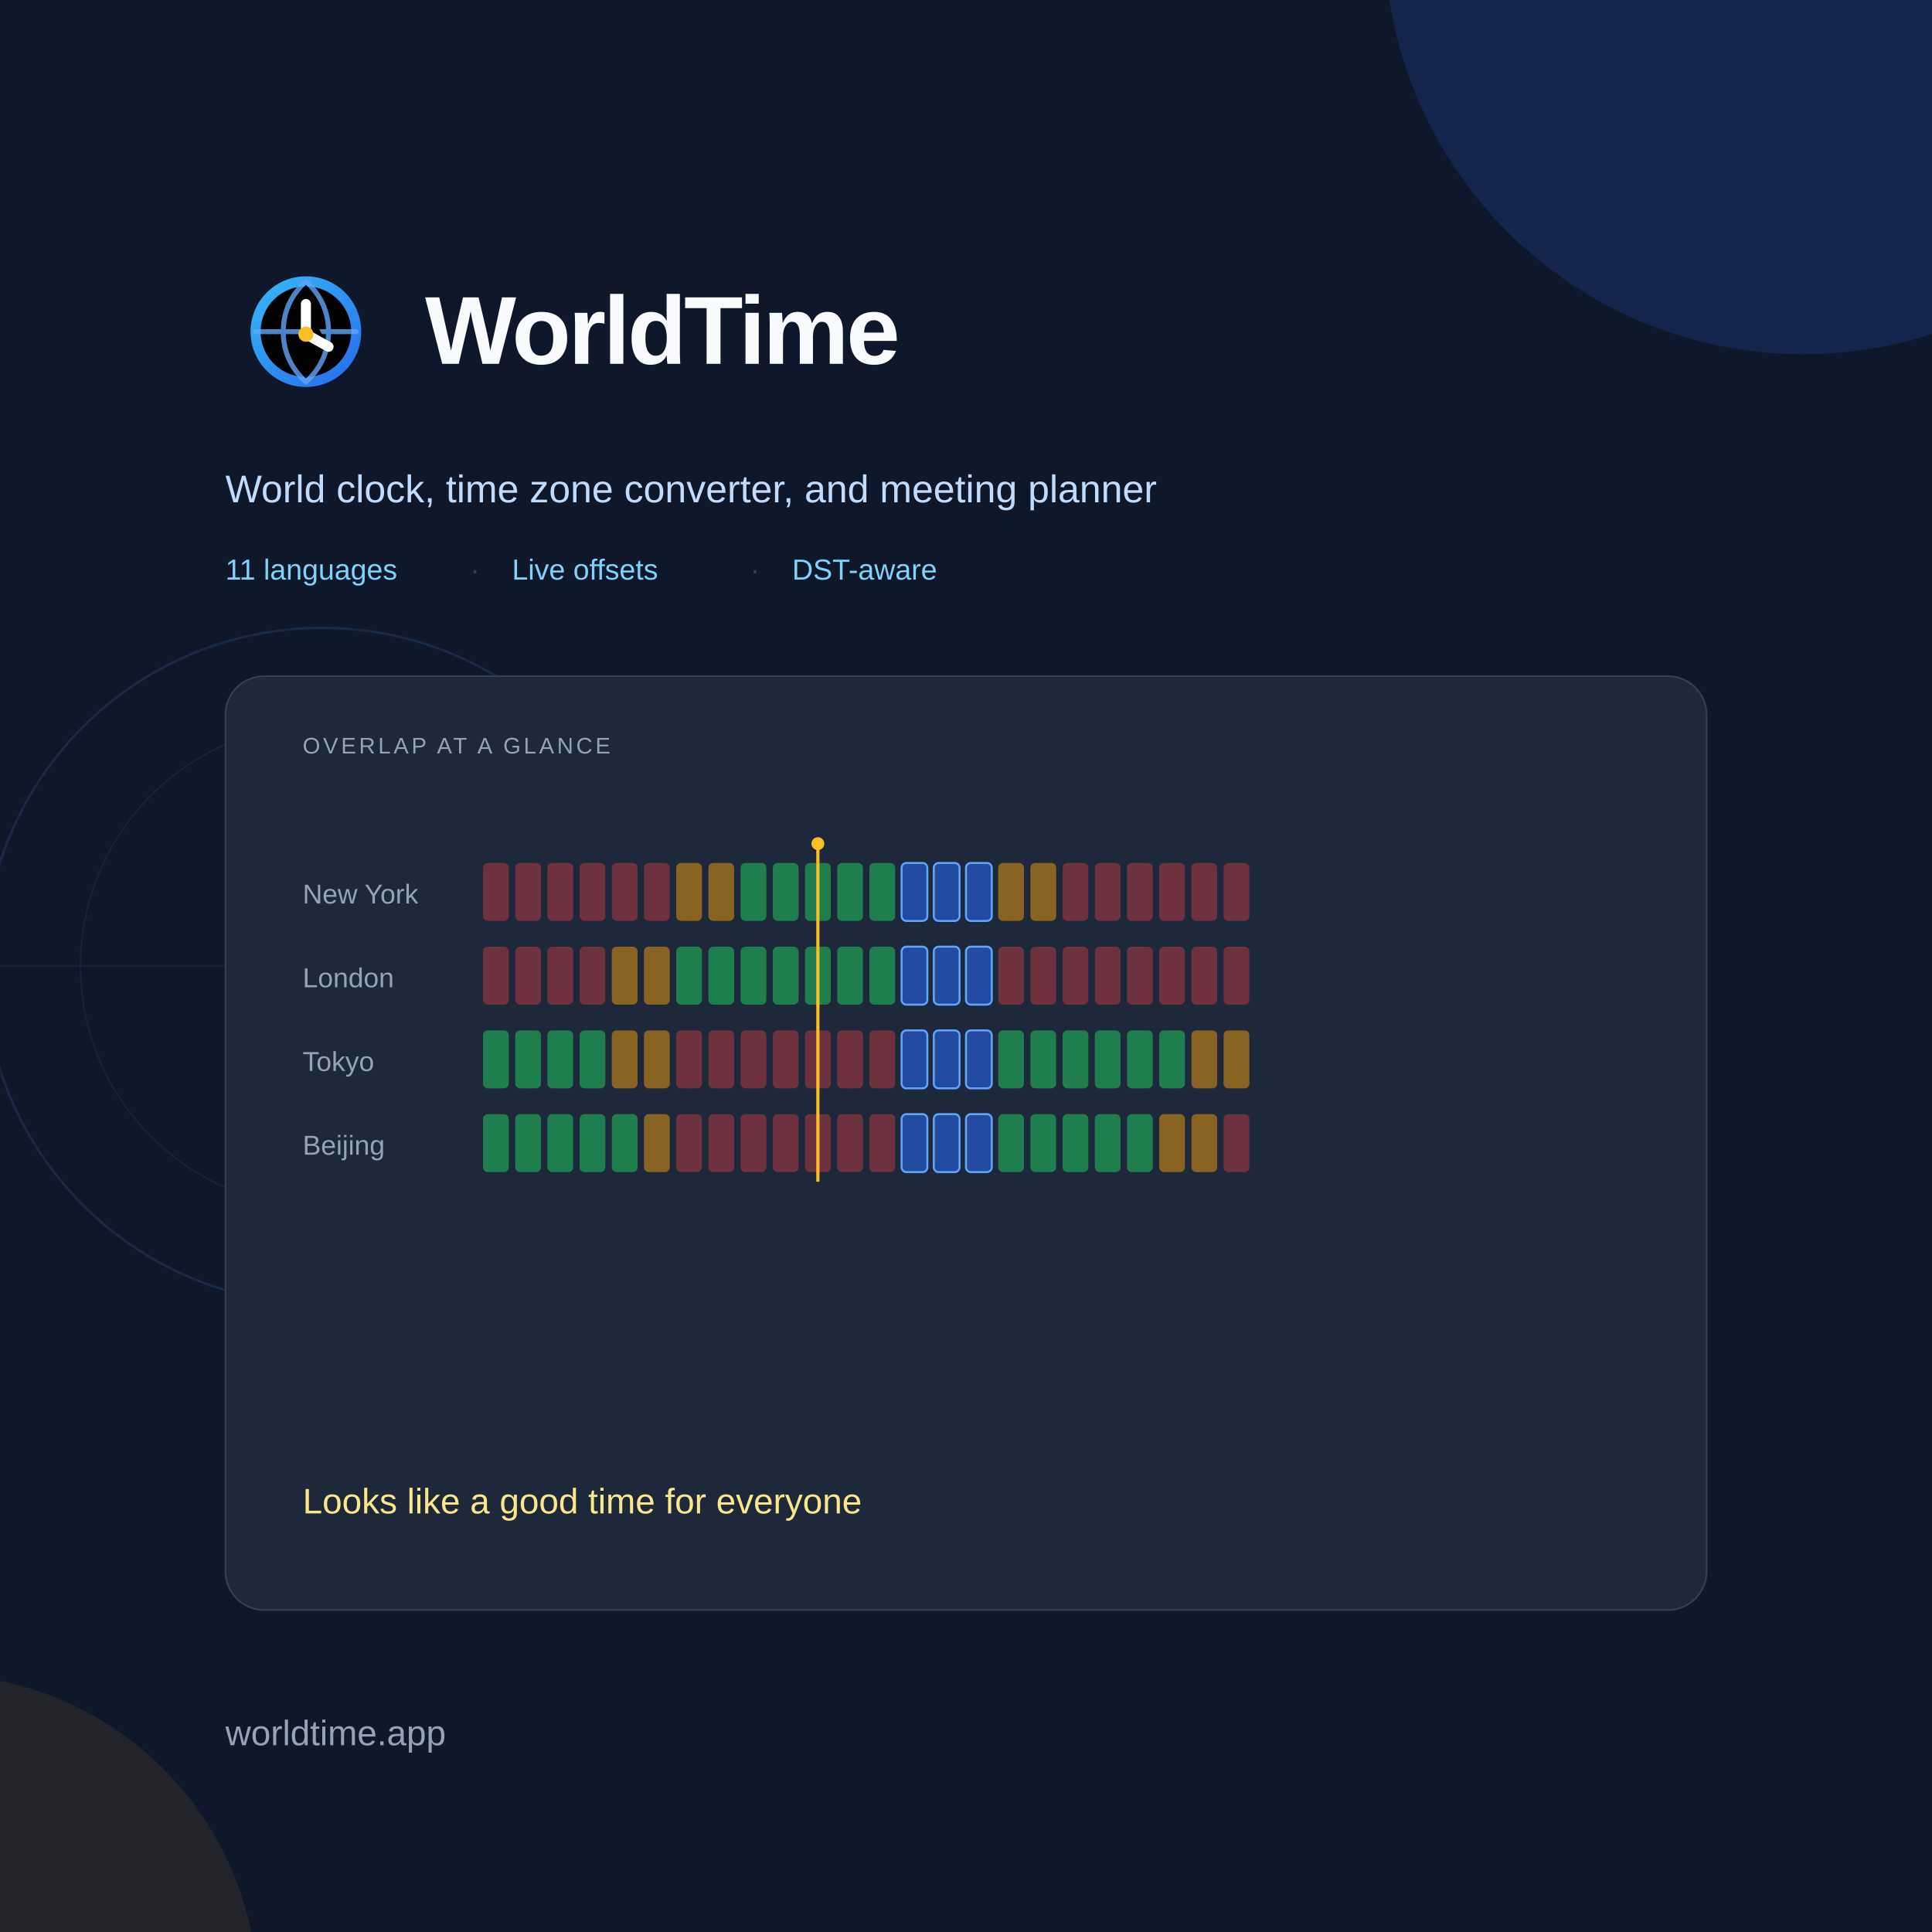
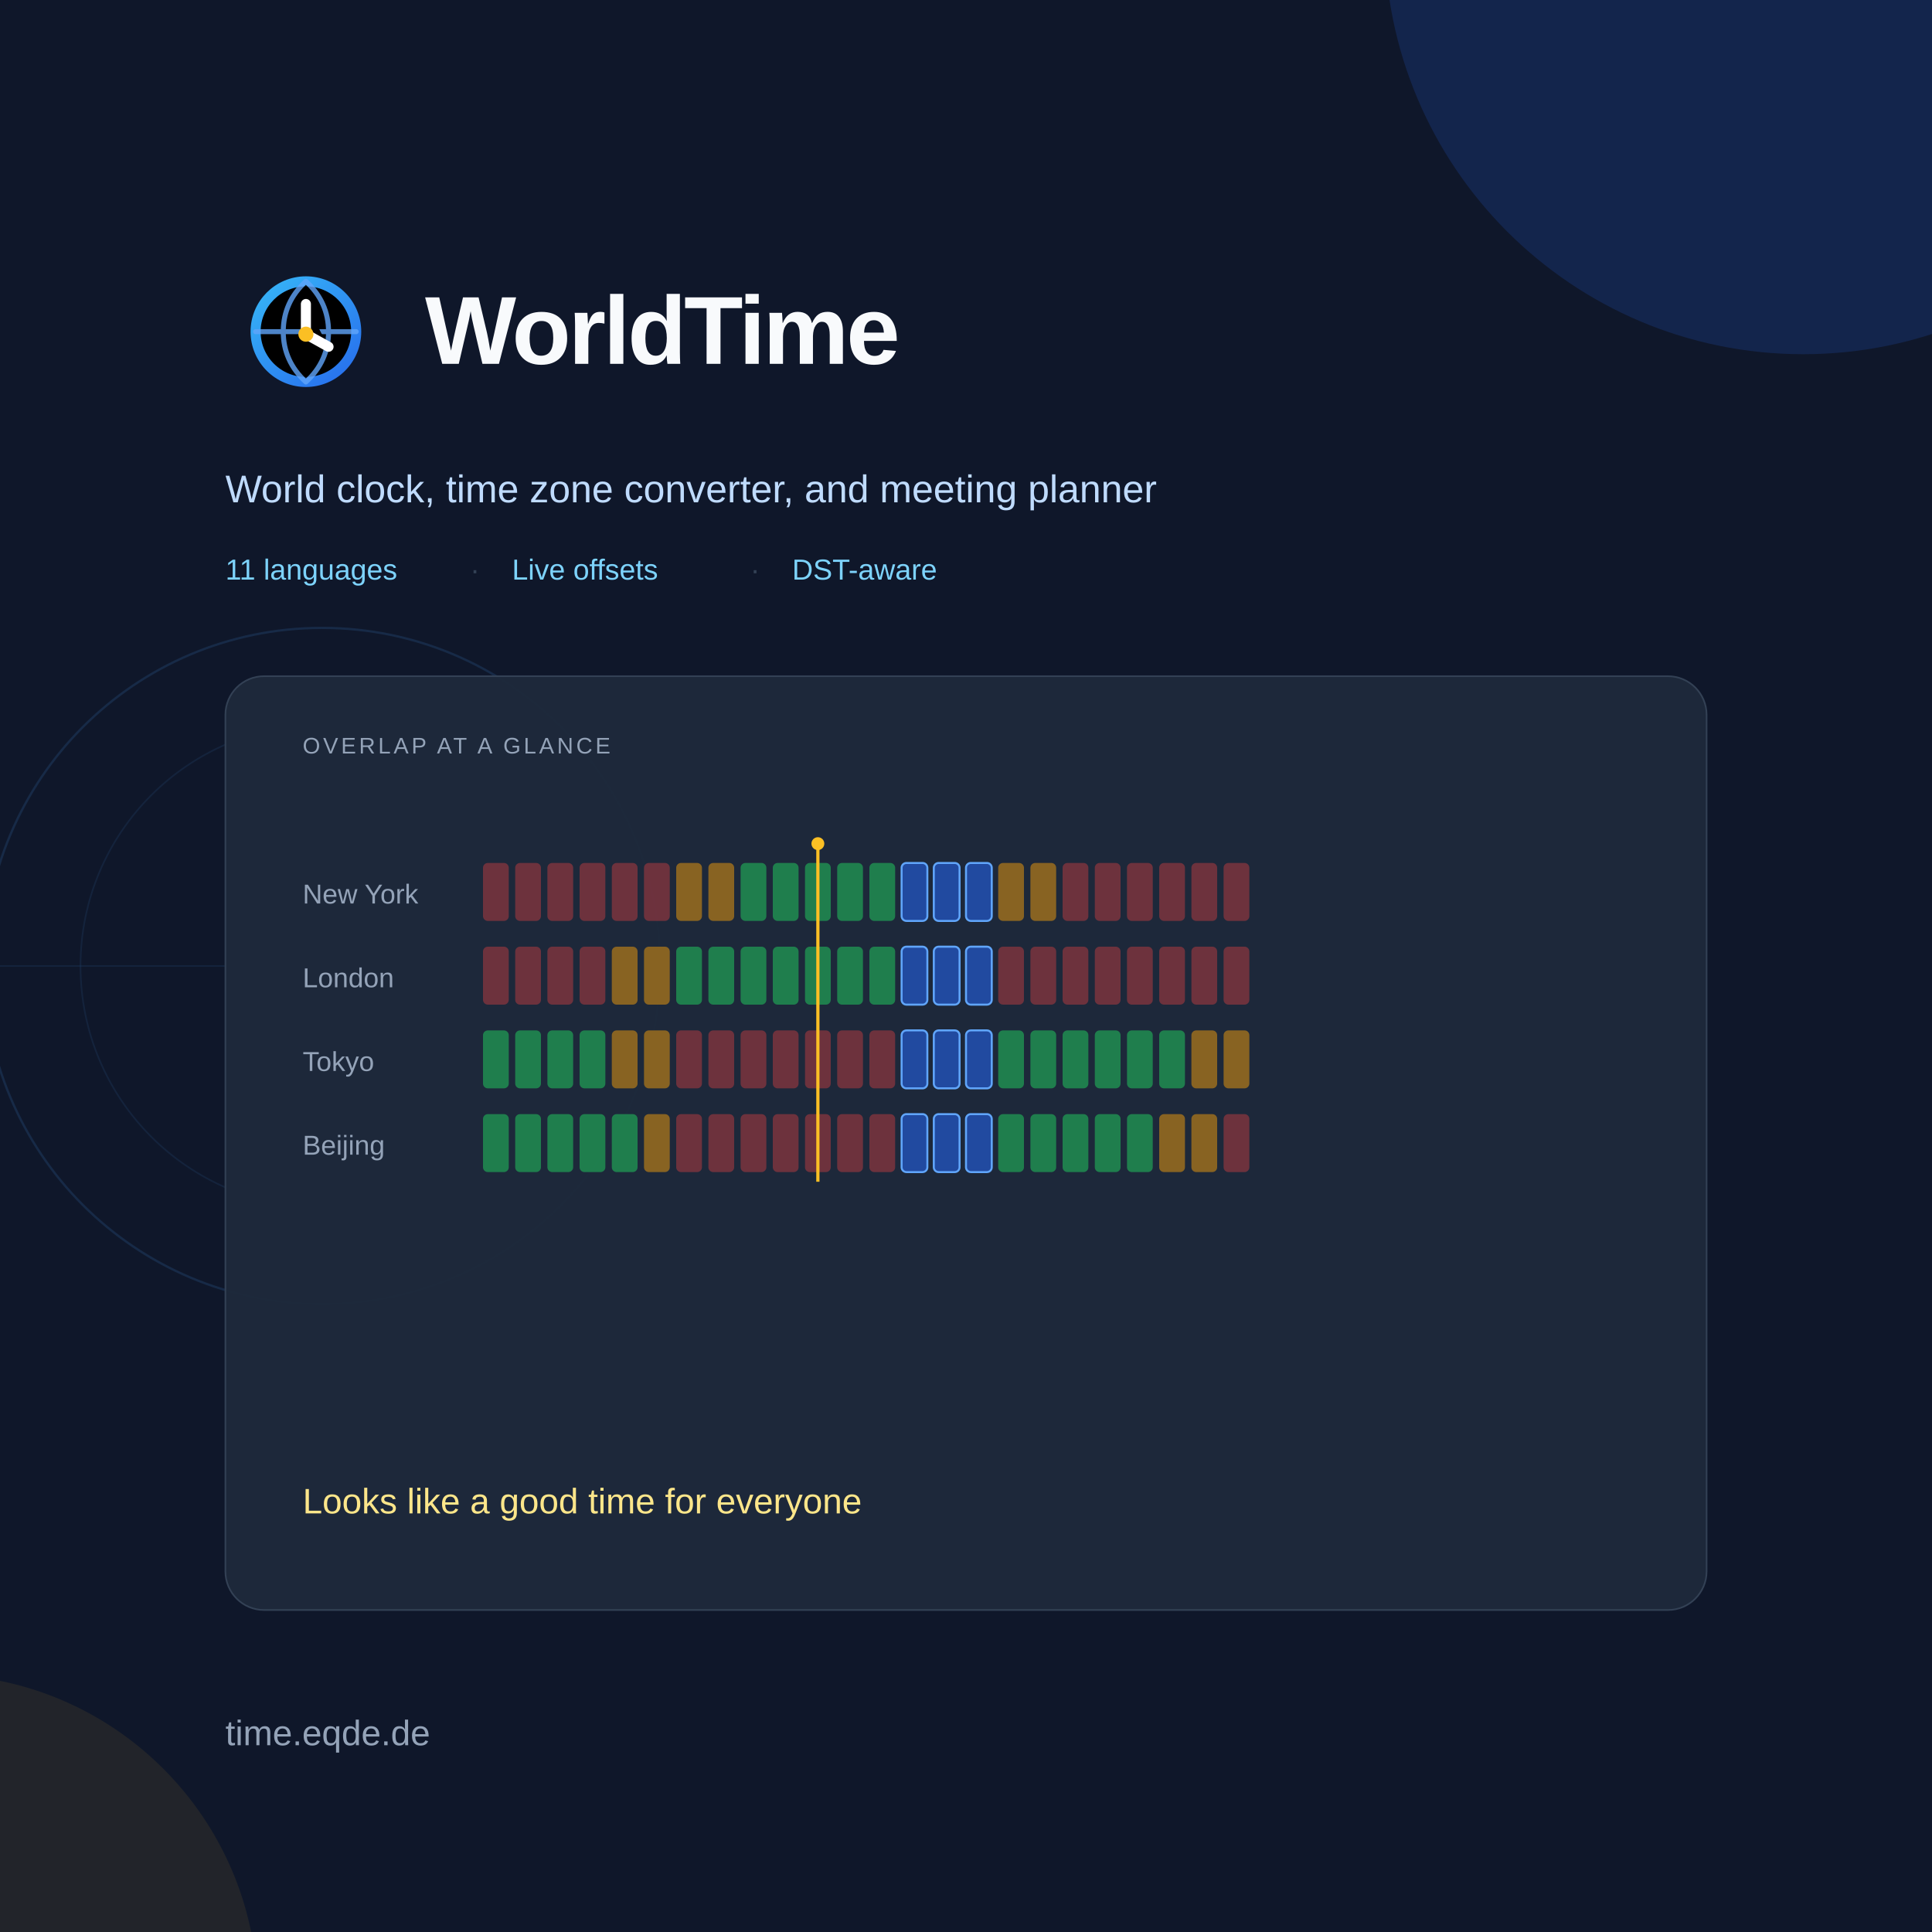
<svg xmlns="http://www.w3.org/2000/svg" width="1200" height="1200" viewBox="0 0 1200 1200">
  <rect width="1200" height="1200" fill="#0F172A" />
  <circle cx="1120" cy="-40" r="260" fill="#2563EB" opacity="0.18" />
  <circle cx="-40" cy="1240" r="200" fill="#FBBF24" opacity="0.08" />
  <circle cx="200" cy="600" r="210" fill="none" stroke="#1E3A5F" stroke-width="1.4" opacity="0.55" />
  <circle cx="200" cy="600" r="150" fill="none" stroke="#1E3A5F" stroke-width="1" opacity="0.35" />
  <line x1="-20" y1="600" x2="420" y2="600" stroke="#1E3A5F" stroke-width="1" opacity="0.35" />
  <defs>
    <linearGradient id="ogSqMark" x1="10" y1="7" x2="55" y2="59" gradientUnits="userSpaceOnUse">
      <stop stop-color="#38BDF8" />
      <stop offset="1" stop-color="#2563EB" />
    </linearGradient>
  </defs>
  <g transform="translate(140 156) scale(1.5625)">
    <rect width="64" height="64" rx="16" fill="#0F172A" />
    <circle cx="32" cy="32" r="20" stroke="url(#ogSqMark)" stroke-width="4" />
    <path d="M12 32h40M32 12c6 5.5 9 12.2 9 20s-3 14.5-9 20M32 12c-6 5.5-9 12.2-9 20s3 14.5 9 20" stroke="#60A5FA" stroke-width="2" stroke-linecap="round" opacity=".8" />
    <path d="M32 21v12l9 5" stroke="white" stroke-width="4" stroke-linecap="round" stroke-linejoin="round" />
    <circle cx="32" cy="33" r="3" fill="#FBBF24" />
  </g>
  <text x="264" y="226" fill="#F8FAFC" font-family="Arial, Helvetica, sans-serif" font-size="60" font-weight="700" letter-spacing="-1.6">WorldTime</text>
  <text x="140" y="312" fill="#BFDBFE" font-family="Arial, Helvetica, sans-serif" font-size="24">World clock, time zone converter, and meeting planner</text>
  <text x="140" y="360" fill="#7DD3FC" font-family="Arial, Helvetica, sans-serif" font-size="18">11 languages</text>
  <text x="292" y="360" fill="#334155" font-family="Arial, Helvetica, sans-serif" font-size="18">·</text>
  <text x="318" y="360" fill="#7DD3FC" font-family="Arial, Helvetica, sans-serif" font-size="18">Live offsets</text>
  <text x="466" y="360" fill="#334155" font-family="Arial, Helvetica, sans-serif" font-size="18">·</text>
  <text x="492" y="360" fill="#7DD3FC" font-family="Arial, Helvetica, sans-serif" font-size="18">DST-aware</text>
  <rect x="140" y="420" width="920" height="580" rx="24" fill="#1E293B" fill-opacity="0.96" stroke="#334155" />
  <text x="188" y="468" fill="#94A3B8" font-family="Arial, Helvetica, sans-serif" font-size="14" letter-spacing="1.8">OVERLAP AT A GLANCE</text>
  <g transform="translate(140 500)">
    <text x="48" y="61.2" fill="#94A3B8" font-family="Arial, Helvetica, sans-serif" font-size="17">New York</text>
    <rect x="160" y="36" width="16" height="36" rx="3" fill="rgba(239,68,68,0.38)" />
    <rect x="180" y="36" width="16" height="36" rx="3" fill="rgba(239,68,68,0.38)" />
    <rect x="200" y="36" width="16" height="36" rx="3" fill="rgba(239,68,68,0.38)" />
    <rect x="220" y="36" width="16" height="36" rx="3" fill="rgba(239,68,68,0.38)" />
    <rect x="240" y="36" width="16" height="36" rx="3" fill="rgba(239,68,68,0.38)" />
    <rect x="260" y="36" width="16" height="36" rx="3" fill="rgba(239,68,68,0.38)" />
    <rect x="280" y="36" width="16" height="36" rx="3" fill="rgba(245,158,11,0.50)" />
    <rect x="300" y="36" width="16" height="36" rx="3" fill="rgba(245,158,11,0.50)" />
    <rect x="320" y="36" width="16" height="36" rx="3" fill="rgba(34,197,94,0.55)" />
    <rect x="340" y="36" width="16" height="36" rx="3" fill="rgba(34,197,94,0.55)" />
    <rect x="360" y="36" width="16" height="36" rx="3" fill="rgba(34,197,94,0.55)" />
    <rect x="380" y="36" width="16" height="36" rx="3" fill="rgba(34,197,94,0.55)" />
    <rect x="400" y="36" width="16" height="36" rx="3" fill="rgba(34,197,94,0.55)" />
    <rect x="420" y="36" width="16" height="36" rx="3" fill="rgba(37,99,235,0.58)" stroke="#60A5FA" stroke-width="1.25" />
    <rect x="440" y="36" width="16" height="36" rx="3" fill="rgba(37,99,235,0.58)" stroke="#60A5FA" stroke-width="1.25" />
    <rect x="460" y="36" width="16" height="36" rx="3" fill="rgba(37,99,235,0.58)" stroke="#60A5FA" stroke-width="1.25" />
    <rect x="480" y="36" width="16" height="36" rx="3" fill="rgba(245,158,11,0.50)" />
    <rect x="500" y="36" width="16" height="36" rx="3" fill="rgba(245,158,11,0.50)" />
    <rect x="520" y="36" width="16" height="36" rx="3" fill="rgba(239,68,68,0.38)" />
    <rect x="540" y="36" width="16" height="36" rx="3" fill="rgba(239,68,68,0.38)" />
    <rect x="560" y="36" width="16" height="36" rx="3" fill="rgba(239,68,68,0.38)" />
    <rect x="580" y="36" width="16" height="36" rx="3" fill="rgba(239,68,68,0.38)" />
    <rect x="600" y="36" width="16" height="36" rx="3" fill="rgba(239,68,68,0.38)" />
    <rect x="620" y="36" width="16" height="36" rx="3" fill="rgba(239,68,68,0.38)" />
    <text x="48" y="113.2" fill="#94A3B8" font-family="Arial, Helvetica, sans-serif" font-size="17">London</text>
    <rect x="160" y="88" width="16" height="36" rx="3" fill="rgba(239,68,68,0.38)" />
    <rect x="180" y="88" width="16" height="36" rx="3" fill="rgba(239,68,68,0.38)" />
    <rect x="200" y="88" width="16" height="36" rx="3" fill="rgba(239,68,68,0.38)" />
    <rect x="220" y="88" width="16" height="36" rx="3" fill="rgba(239,68,68,0.38)" />
    <rect x="240" y="88" width="16" height="36" rx="3" fill="rgba(245,158,11,0.50)" />
    <rect x="260" y="88" width="16" height="36" rx="3" fill="rgba(245,158,11,0.50)" />
    <rect x="280" y="88" width="16" height="36" rx="3" fill="rgba(34,197,94,0.55)" />
    <rect x="300" y="88" width="16" height="36" rx="3" fill="rgba(34,197,94,0.55)" />
    <rect x="320" y="88" width="16" height="36" rx="3" fill="rgba(34,197,94,0.55)" />
    <rect x="340" y="88" width="16" height="36" rx="3" fill="rgba(34,197,94,0.55)" />
    <rect x="360" y="88" width="16" height="36" rx="3" fill="rgba(34,197,94,0.55)" />
    <rect x="380" y="88" width="16" height="36" rx="3" fill="rgba(34,197,94,0.55)" />
    <rect x="400" y="88" width="16" height="36" rx="3" fill="rgba(34,197,94,0.55)" />
    <rect x="420" y="88" width="16" height="36" rx="3" fill="rgba(37,99,235,0.58)" stroke="#60A5FA" stroke-width="1.25" />
    <rect x="440" y="88" width="16" height="36" rx="3" fill="rgba(37,99,235,0.58)" stroke="#60A5FA" stroke-width="1.25" />
    <rect x="460" y="88" width="16" height="36" rx="3" fill="rgba(37,99,235,0.58)" stroke="#60A5FA" stroke-width="1.25" />
    <rect x="480" y="88" width="16" height="36" rx="3" fill="rgba(239,68,68,0.38)" />
    <rect x="500" y="88" width="16" height="36" rx="3" fill="rgba(239,68,68,0.38)" />
    <rect x="520" y="88" width="16" height="36" rx="3" fill="rgba(239,68,68,0.38)" />
    <rect x="540" y="88" width="16" height="36" rx="3" fill="rgba(239,68,68,0.38)" />
    <rect x="560" y="88" width="16" height="36" rx="3" fill="rgba(239,68,68,0.38)" />
    <rect x="580" y="88" width="16" height="36" rx="3" fill="rgba(239,68,68,0.38)" />
    <rect x="600" y="88" width="16" height="36" rx="3" fill="rgba(239,68,68,0.38)" />
    <rect x="620" y="88" width="16" height="36" rx="3" fill="rgba(239,68,68,0.38)" />
    <text x="48" y="165.2" fill="#94A3B8" font-family="Arial, Helvetica, sans-serif" font-size="17">Tokyo</text>
    <rect x="160" y="140" width="16" height="36" rx="3" fill="rgba(34,197,94,0.55)" />
    <rect x="180" y="140" width="16" height="36" rx="3" fill="rgba(34,197,94,0.55)" />
    <rect x="200" y="140" width="16" height="36" rx="3" fill="rgba(34,197,94,0.55)" />
    <rect x="220" y="140" width="16" height="36" rx="3" fill="rgba(34,197,94,0.55)" />
    <rect x="240" y="140" width="16" height="36" rx="3" fill="rgba(245,158,11,0.50)" />
    <rect x="260" y="140" width="16" height="36" rx="3" fill="rgba(245,158,11,0.50)" />
    <rect x="280" y="140" width="16" height="36" rx="3" fill="rgba(239,68,68,0.38)" />
    <rect x="300" y="140" width="16" height="36" rx="3" fill="rgba(239,68,68,0.38)" />
    <rect x="320" y="140" width="16" height="36" rx="3" fill="rgba(239,68,68,0.38)" />
    <rect x="340" y="140" width="16" height="36" rx="3" fill="rgba(239,68,68,0.38)" />
    <rect x="360" y="140" width="16" height="36" rx="3" fill="rgba(239,68,68,0.38)" />
    <rect x="380" y="140" width="16" height="36" rx="3" fill="rgba(239,68,68,0.38)" />
    <rect x="400" y="140" width="16" height="36" rx="3" fill="rgba(239,68,68,0.38)" />
    <rect x="420" y="140" width="16" height="36" rx="3" fill="rgba(37,99,235,0.58)" stroke="#60A5FA" stroke-width="1.25" />
    <rect x="440" y="140" width="16" height="36" rx="3" fill="rgba(37,99,235,0.58)" stroke="#60A5FA" stroke-width="1.25" />
    <rect x="460" y="140" width="16" height="36" rx="3" fill="rgba(37,99,235,0.58)" stroke="#60A5FA" stroke-width="1.25" />
    <rect x="480" y="140" width="16" height="36" rx="3" fill="rgba(34,197,94,0.55)" />
    <rect x="500" y="140" width="16" height="36" rx="3" fill="rgba(34,197,94,0.55)" />
    <rect x="520" y="140" width="16" height="36" rx="3" fill="rgba(34,197,94,0.55)" />
    <rect x="540" y="140" width="16" height="36" rx="3" fill="rgba(34,197,94,0.55)" />
    <rect x="560" y="140" width="16" height="36" rx="3" fill="rgba(34,197,94,0.55)" />
    <rect x="580" y="140" width="16" height="36" rx="3" fill="rgba(34,197,94,0.55)" />
    <rect x="600" y="140" width="16" height="36" rx="3" fill="rgba(245,158,11,0.50)" />
    <rect x="620" y="140" width="16" height="36" rx="3" fill="rgba(245,158,11,0.50)" />
    <text x="48" y="217.2" fill="#94A3B8" font-family="Arial, Helvetica, sans-serif" font-size="17">Beijing</text>
    <rect x="160" y="192" width="16" height="36" rx="3" fill="rgba(34,197,94,0.55)" />
    <rect x="180" y="192" width="16" height="36" rx="3" fill="rgba(34,197,94,0.55)" />
    <rect x="200" y="192" width="16" height="36" rx="3" fill="rgba(34,197,94,0.55)" />
    <rect x="220" y="192" width="16" height="36" rx="3" fill="rgba(34,197,94,0.55)" />
    <rect x="240" y="192" width="16" height="36" rx="3" fill="rgba(34,197,94,0.55)" />
    <rect x="260" y="192" width="16" height="36" rx="3" fill="rgba(245,158,11,0.50)" />
    <rect x="280" y="192" width="16" height="36" rx="3" fill="rgba(239,68,68,0.38)" />
    <rect x="300" y="192" width="16" height="36" rx="3" fill="rgba(239,68,68,0.38)" />
    <rect x="320" y="192" width="16" height="36" rx="3" fill="rgba(239,68,68,0.38)" />
    <rect x="340" y="192" width="16" height="36" rx="3" fill="rgba(239,68,68,0.38)" />
    <rect x="360" y="192" width="16" height="36" rx="3" fill="rgba(239,68,68,0.38)" />
    <rect x="380" y="192" width="16" height="36" rx="3" fill="rgba(239,68,68,0.38)" />
    <rect x="400" y="192" width="16" height="36" rx="3" fill="rgba(239,68,68,0.38)" />
    <rect x="420" y="192" width="16" height="36" rx="3" fill="rgba(37,99,235,0.58)" stroke="#60A5FA" stroke-width="1.25" />
    <rect x="440" y="192" width="16" height="36" rx="3" fill="rgba(37,99,235,0.58)" stroke="#60A5FA" stroke-width="1.25" />
    <rect x="460" y="192" width="16" height="36" rx="3" fill="rgba(37,99,235,0.58)" stroke="#60A5FA" stroke-width="1.25" />
    <rect x="480" y="192" width="16" height="36" rx="3" fill="rgba(34,197,94,0.55)" />
    <rect x="500" y="192" width="16" height="36" rx="3" fill="rgba(34,197,94,0.55)" />
    <rect x="520" y="192" width="16" height="36" rx="3" fill="rgba(34,197,94,0.55)" />
    <rect x="540" y="192" width="16" height="36" rx="3" fill="rgba(34,197,94,0.55)" />
    <rect x="560" y="192" width="16" height="36" rx="3" fill="rgba(34,197,94,0.55)" />
    <rect x="580" y="192" width="16" height="36" rx="3" fill="rgba(245,158,11,0.50)" />
    <rect x="600" y="192" width="16" height="36" rx="3" fill="rgba(245,158,11,0.50)" />
    <rect x="620" y="192" width="16" height="36" rx="3" fill="rgba(239,68,68,0.38)" />
    <rect x="367" y="26" width="2" height="208" fill="#FBBF24" />
    <circle cx="368" cy="24" r="4" fill="#FBBF24" />
  </g>
  <text x="188" y="940" fill="#FDE68A" font-family="Arial, Helvetica, sans-serif" font-size="22">Looks like a good time for everyone</text>
-   <text x="140" y="1084" fill="#94A3B8" font-family="Arial, Helvetica, sans-serif" font-size="22">worldtime.app</text>
+   <text x="140" y="1084" fill="#94A3B8" font-family="Arial, Helvetica, sans-serif" font-size="22">time.eqde.de</text>
</svg>
